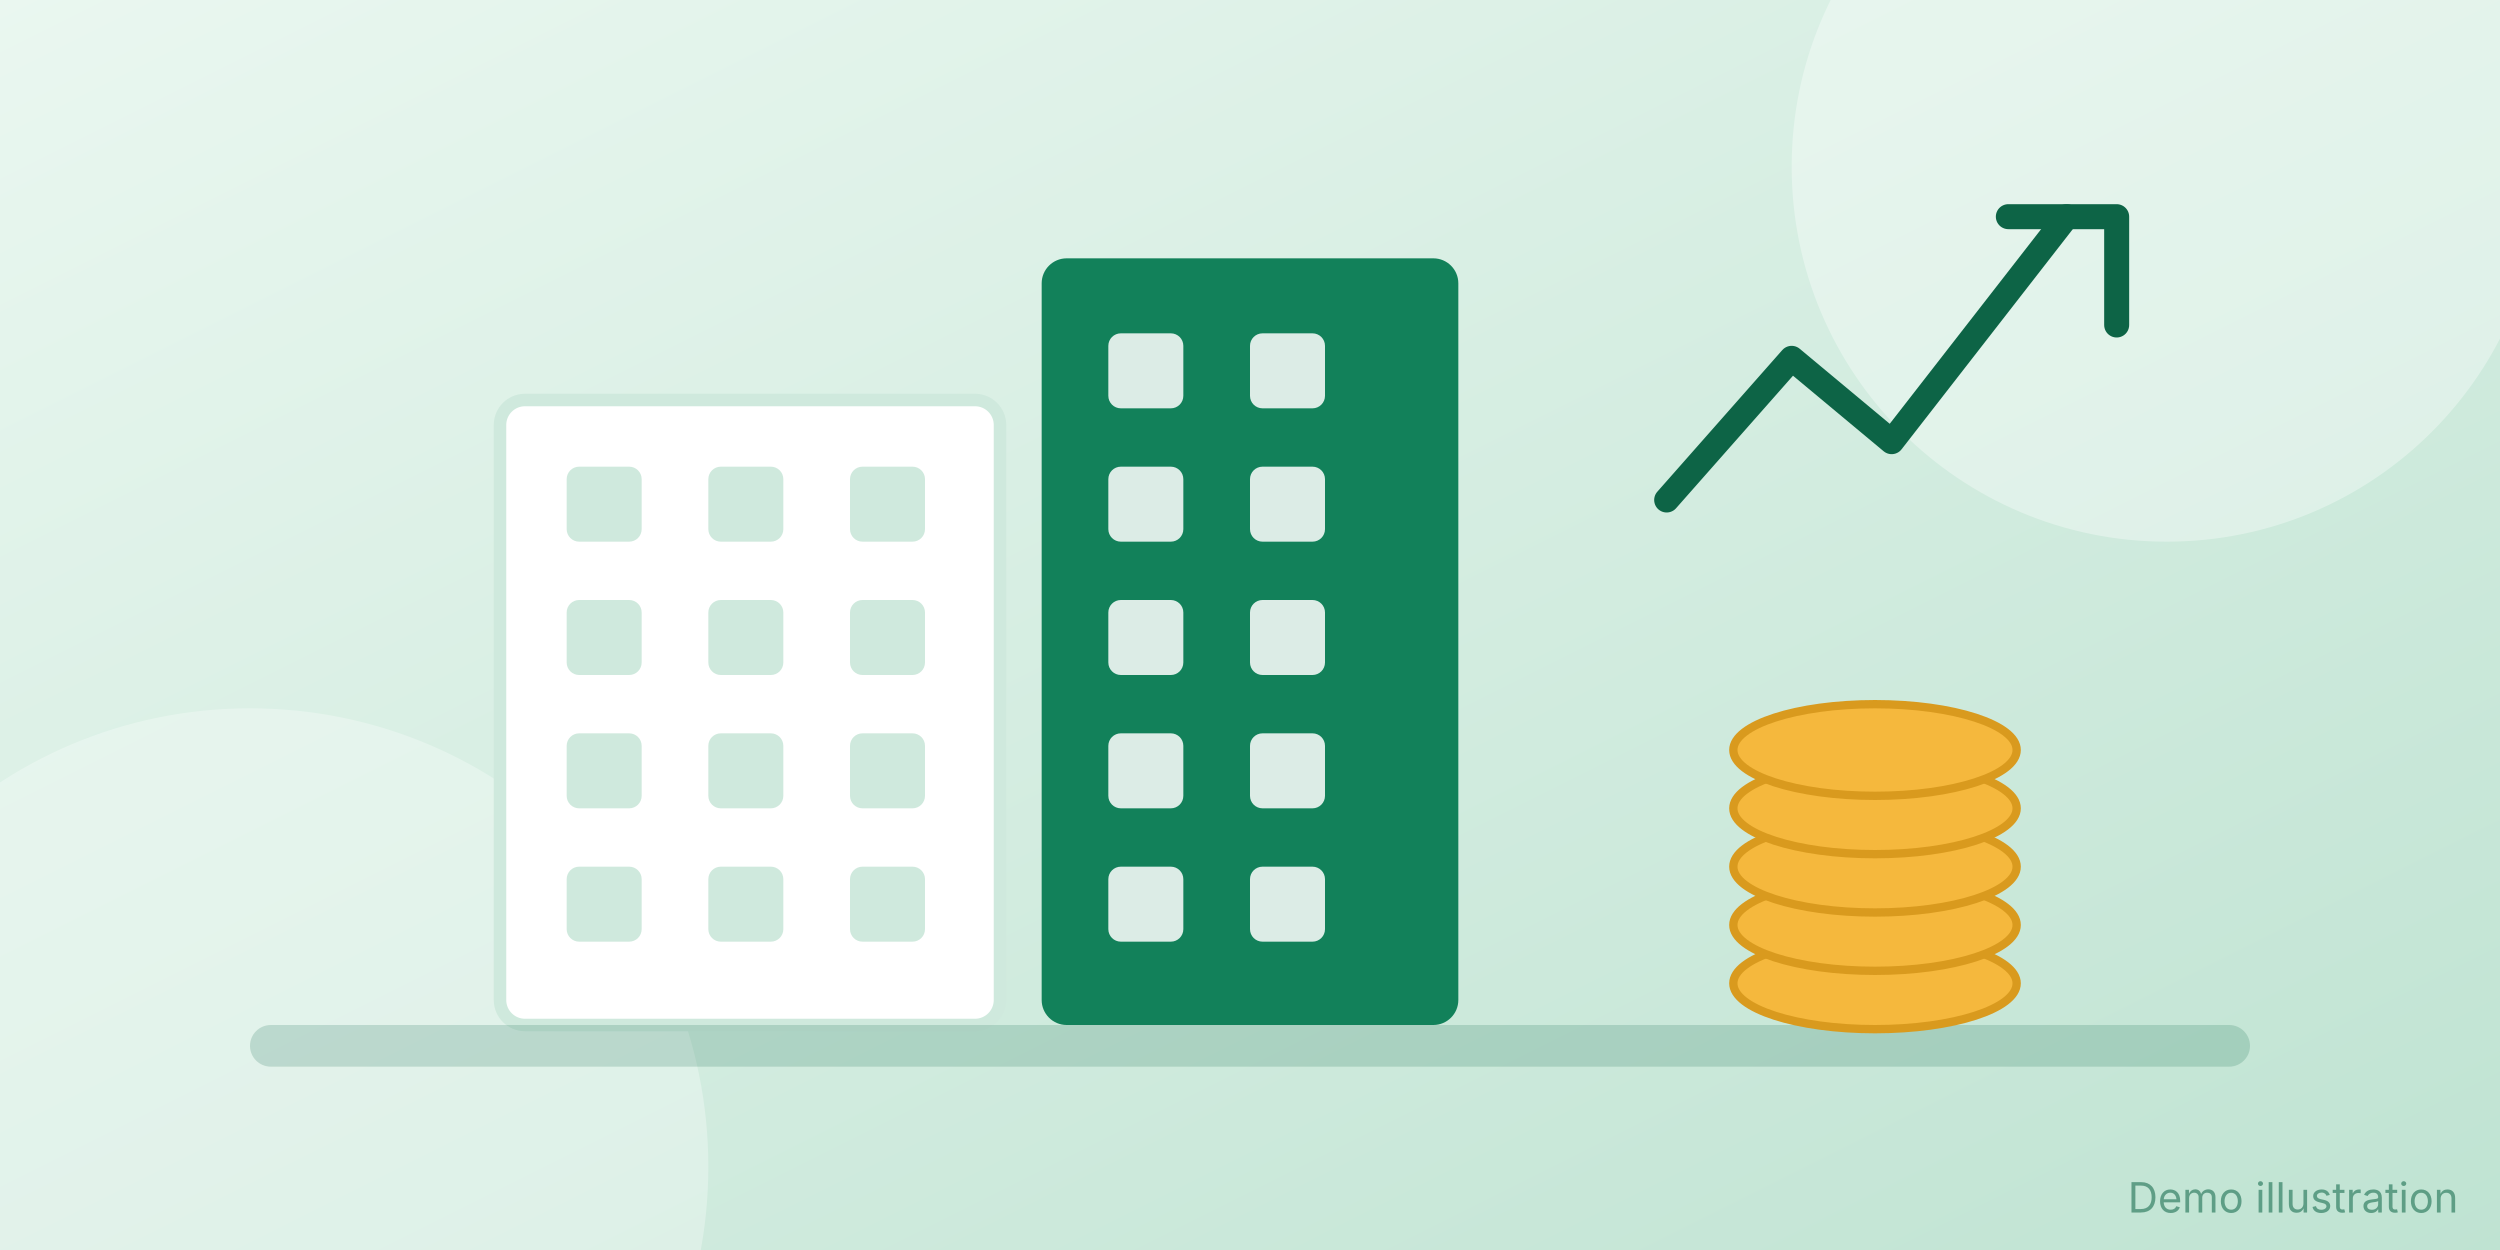
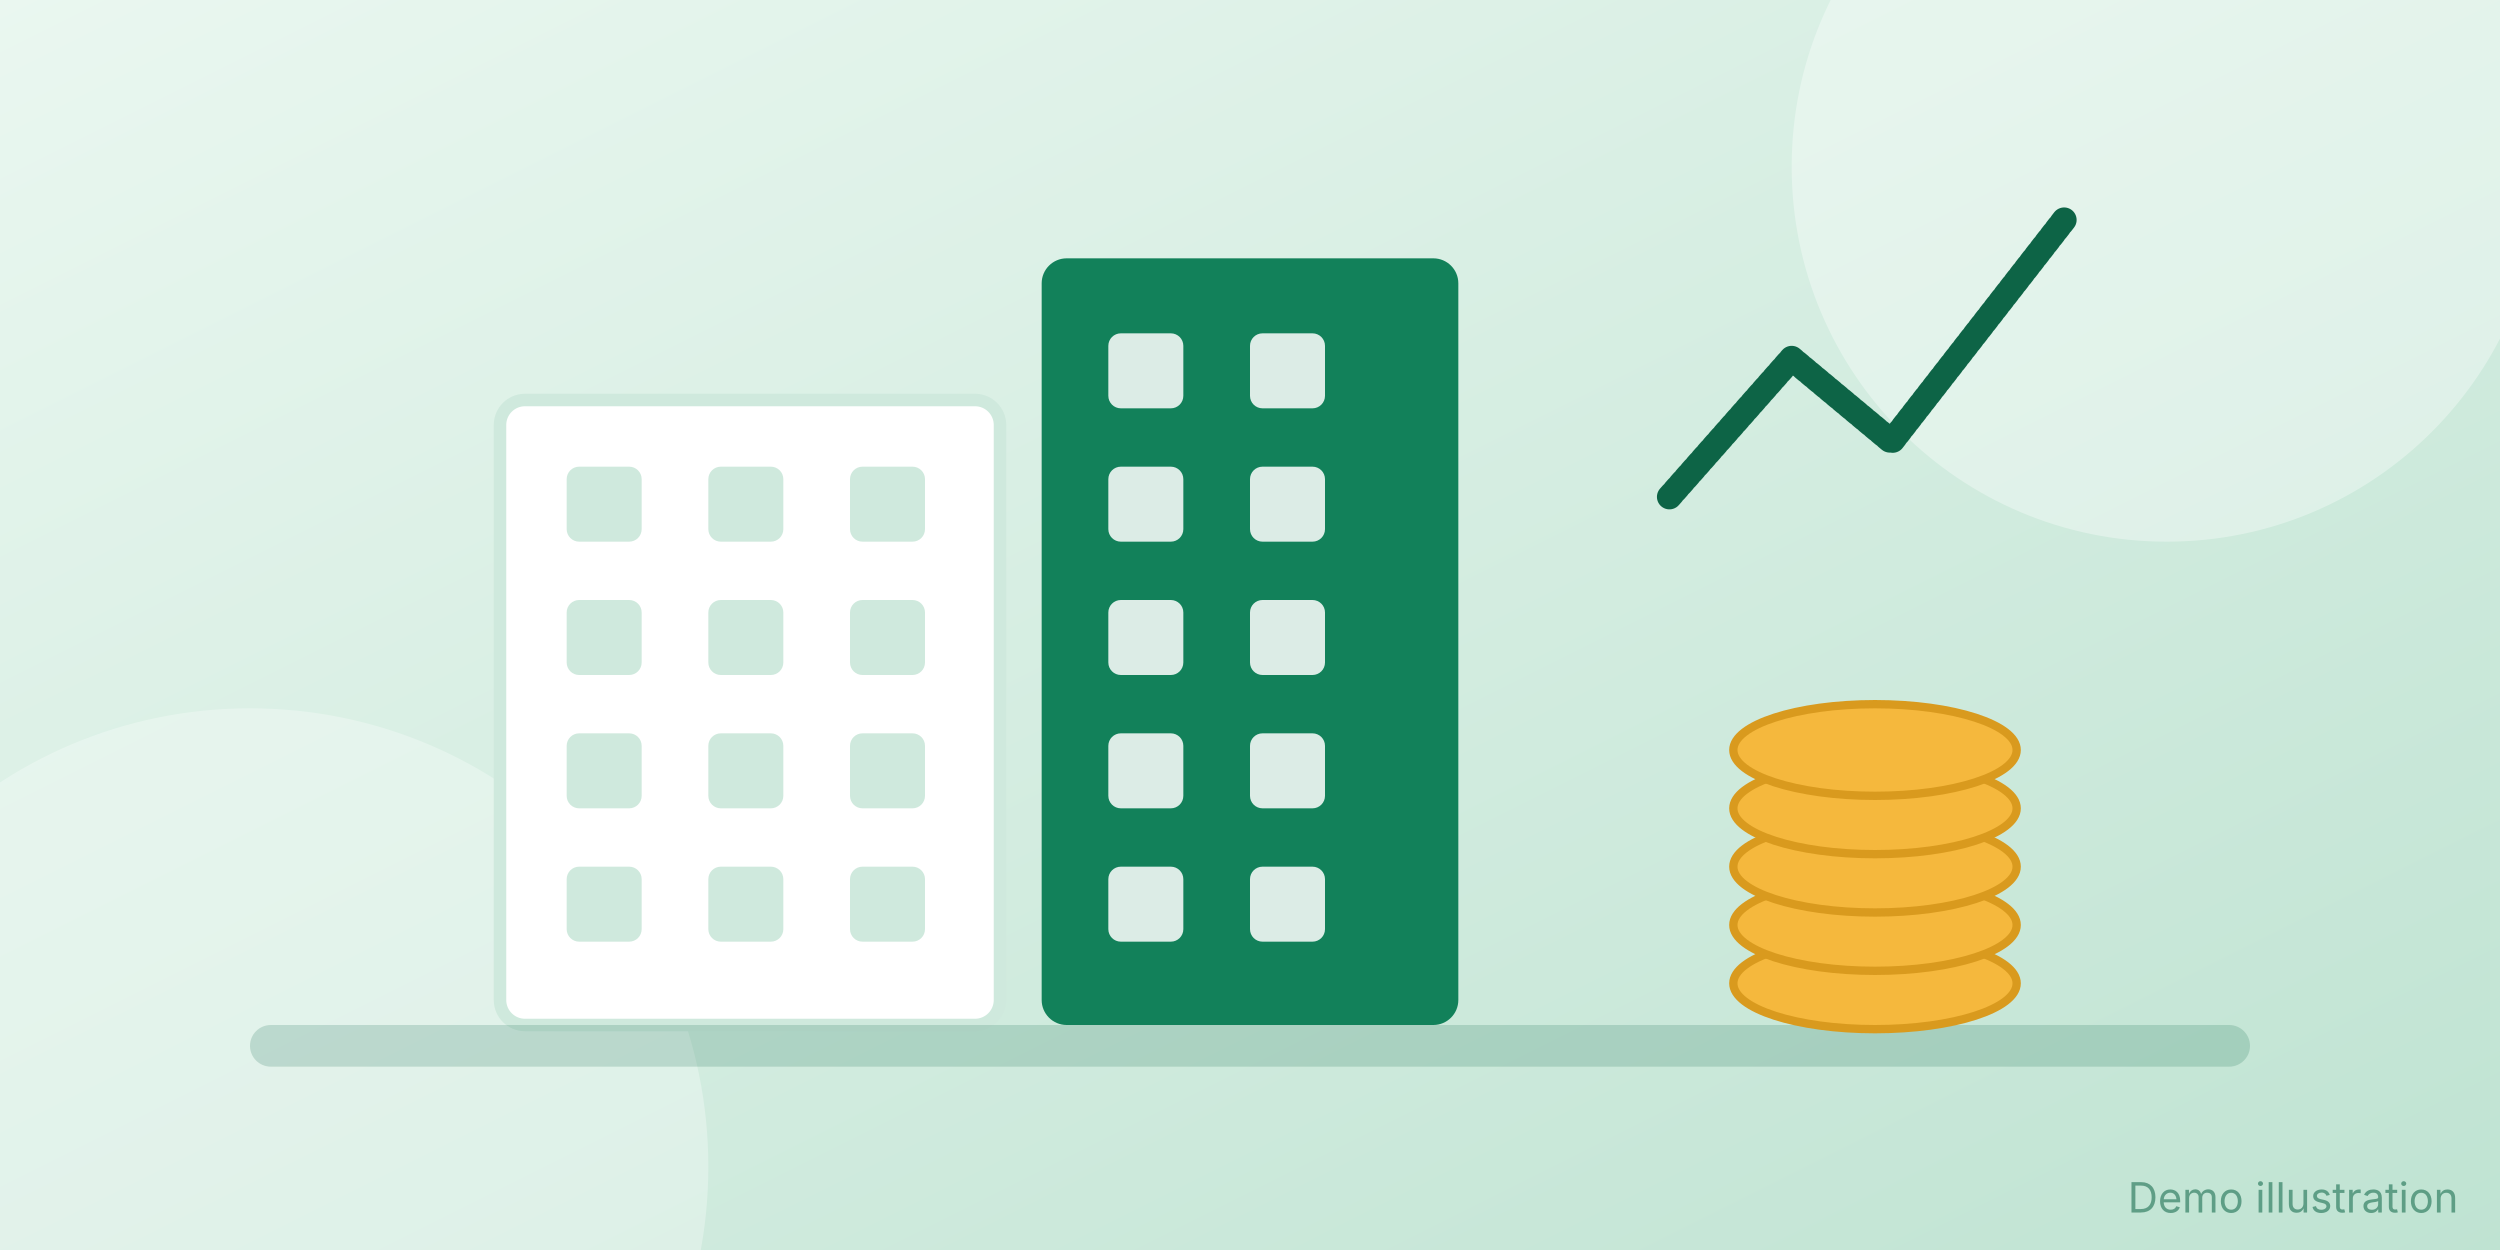
<svg xmlns="http://www.w3.org/2000/svg" viewBox="0 0 600 300" preserveAspectRatio="xMidYMid slice">
+   <style>.o{transform-box:fill-box;transform-origin:center}.b{transform-box:fill-box;transform-origin:50% 100%}@media(prefers-reduced-motion:reduce){*{animation:none!important}}.co{animation:dp 3.6s ease-in infinite;transform-box:fill-box;transform-origin:center}.c0{animation-delay:0s}.c1{animation-delay:.2s}.c2{animation-delay:.4s}.c3{animation-delay:.6s}.c4{animation-delay:.8s}@keyframes dp{0%{transform:translateY(-120px);opacity:0}12%{opacity:1}22%,86%{transform:translateY(0);opacity:1}100%{transform:translateY(0);opacity:0}}.ln{stroke-dasharray:1;stroke-dashoffset:1;animation:dr 3.6s .4s ease-in-out infinite}.ar{animation:ap 3.6s .4s ease-in-out infinite;opacity:0}@keyframes dr{0%{stroke-dashoffset:1}40%,85%{stroke-dashoffset:0}100%{stroke-dashoffset:1}}@keyframes ap{0%,35%{opacity:0}45%,85%{opacity:1}100%{opacity:0}}.bd{animation:rs 3.6s ease-out infinite}@keyframes rs{0%{transform:scaleY(.3)}30%,85%{transform:scaleY(1)}100%{transform:scaleY(.3)}}.wn{animation:bl 2.4s ease-in-out infinite}.w1{animation-delay:.5s}.w2{animation-delay:1s}@keyframes bl{50%{opacity:.25}}</style>
  <defs>
    <linearGradient id="g3" x1="0" y1="0" x2="1" y2="1">
      <stop offset="0" stop-color="#EAF7F0" />
      <stop offset="1" stop-color="#BFE3D2" />
    </linearGradient>
  </defs>
  <rect width="600" height="300" fill="url(#g3)" />
  <circle cx="520" cy="40" r="90" fill="#fff" opacity=".35" />
  <circle cx="60" cy="280" r="110" fill="#fff" opacity=".3" />
  <rect x="120" y="96" width="120" height="150" rx="6" fill="#fff" stroke="#CFE9DD" stroke-width="3" />
-   <rect x="250" y="62" width="100" height="184" rx="6" fill="#12815A" />
+   <rect class="bd b" x="250" y="62" width="100" height="184" rx="6" fill="#12815A" />
  <rect x="136" y="112" width="18" height="18" rx="3" fill="#CFE9DD" />
  <rect x="136" y="144" width="18" height="18" rx="3" fill="#CFE9DD" />
  <rect x="136" y="176" width="18" height="18" rx="3" fill="#CFE9DD" />
  <rect x="136" y="208" width="18" height="18" rx="3" fill="#CFE9DD" />
  <rect x="170" y="112" width="18" height="18" rx="3" fill="#CFE9DD" />
  <rect x="170" y="144" width="18" height="18" rx="3" fill="#CFE9DD" />
  <rect x="170" y="176" width="18" height="18" rx="3" fill="#CFE9DD" />
  <rect x="170" y="208" width="18" height="18" rx="3" fill="#CFE9DD" />
  <rect x="204" y="112" width="18" height="18" rx="3" fill="#CFE9DD" />
  <rect x="204" y="144" width="18" height="18" rx="3" fill="#CFE9DD" />
  <rect x="204" y="176" width="18" height="18" rx="3" fill="#CFE9DD" />
  <rect x="204" y="208" width="18" height="18" rx="3" fill="#CFE9DD" />
-   <rect x="266" y="80" width="18" height="18" rx="3" fill="#fff" opacity=".85" />
-   <rect x="266" y="112" width="18" height="18" rx="3" fill="#fff" opacity=".85" />
-   <rect x="266" y="144" width="18" height="18" rx="3" fill="#fff" opacity=".85" />
-   <rect x="266" y="176" width="18" height="18" rx="3" fill="#fff" opacity=".85" />
-   <rect x="266" y="208" width="18" height="18" rx="3" fill="#fff" opacity=".85" />
-   <rect x="300" y="80" width="18" height="18" rx="3" fill="#fff" opacity=".85" />
-   <rect x="300" y="112" width="18" height="18" rx="3" fill="#fff" opacity=".85" />
-   <rect x="300" y="144" width="18" height="18" rx="3" fill="#fff" opacity=".85" />
-   <rect x="300" y="176" width="18" height="18" rx="3" fill="#fff" opacity=".85" />
-   <rect x="300" y="208" width="18" height="18" rx="3" fill="#fff" opacity=".85" />
+   <rect class="wn w2" x="266" y="80" width="18" height="18" rx="3" fill="#fff" opacity=".85" />
+   <rect class="wn w1" x="266" y="112" width="18" height="18" rx="3" fill="#fff" opacity=".85" />
+   <rect class="wn w0" x="266" y="144" width="18" height="18" rx="3" fill="#fff" opacity=".85" />
+   <rect class="wn w2" x="266" y="176" width="18" height="18" rx="3" fill="#fff" opacity=".85" />
+   <rect class="wn w1" x="266" y="208" width="18" height="18" rx="3" fill="#fff" opacity=".85" />
+   <rect class="wn w2" x="300" y="80" width="18" height="18" rx="3" fill="#fff" opacity=".85" />
+   <rect class="wn w1" x="300" y="112" width="18" height="18" rx="3" fill="#fff" opacity=".85" />
+   <rect class="wn w0" x="300" y="144" width="18" height="18" rx="3" fill="#fff" opacity=".85" />
+   <rect class="wn w2" x="300" y="176" width="18" height="18" rx="3" fill="#fff" opacity=".85" />
+   <rect class="wn w1" x="300" y="208" width="18" height="18" rx="3" fill="#fff" opacity=".85" />
  <rect x="60" y="246" width="480" height="10" rx="5" fill="#0D6446" opacity=".18" />
-   <ellipse cx="450" cy="236" rx="34" ry="11" fill="#F5B83D" stroke="#D99A1E" stroke-width="2" />
-   <ellipse cx="450" cy="222" rx="34" ry="11" fill="#F5B83D" stroke="#D99A1E" stroke-width="2" />
-   <ellipse cx="450" cy="208" rx="34" ry="11" fill="#F5B83D" stroke="#D99A1E" stroke-width="2" />
-   <ellipse cx="450" cy="194" rx="34" ry="11" fill="#F5B83D" stroke="#D99A1E" stroke-width="2" />
-   <ellipse cx="450" cy="180" rx="34" ry="11" fill="#F5B83D" stroke="#D99A1E" stroke-width="2" />
-   <path d="M400 120l30-34 24 20 42-54" stroke="#0D6446" stroke-width="6" fill="none" stroke-linecap="round" stroke-linejoin="round" />
-   <path d="M482 52h26v26" stroke="#0D6446" stroke-width="6" fill="none" stroke-linecap="round" stroke-linejoin="round" />
+   <ellipse class="co c0" cx="450" cy="236" rx="34" ry="11" fill="#F5B83D" stroke="#D99A1E" stroke-width="2" />
+   <ellipse class="co c1" cx="450" cy="222" rx="34" ry="11" fill="#F5B83D" stroke="#D99A1E" stroke-width="2" />
+   <ellipse class="co c2" cx="450" cy="208" rx="34" ry="11" fill="#F5B83D" stroke="#D99A1E" stroke-width="2" />
+   <ellipse class="co c3" cx="450" cy="194" rx="34" ry="11" fill="#F5B83D" stroke="#D99A1E" stroke-width="2" />
+   <ellipse class="co c4" cx="450" cy="180" rx="34" ry="11" fill="#F5B83D" stroke="#D99A1E" stroke-width="2" />
+   <path class="ln" pathLength="1" d="M400 120l30-34 24 20 42-54" stroke="#0D6446" stroke-width="6" fill="none" stroke-linecap="round" stroke-linejoin="round" />
+   <path class="ar" d="M482 52h26v26" stroke="#0D6446" stroke-width="6" fill="none" stroke-linecap="round" stroke-linejoin="round" />
  <text x="590" y="291" text-anchor="end" font-family="Inter,Arial" font-size="10" fill="#0D6446" opacity=".55">Demo illustration</text>
</svg>
